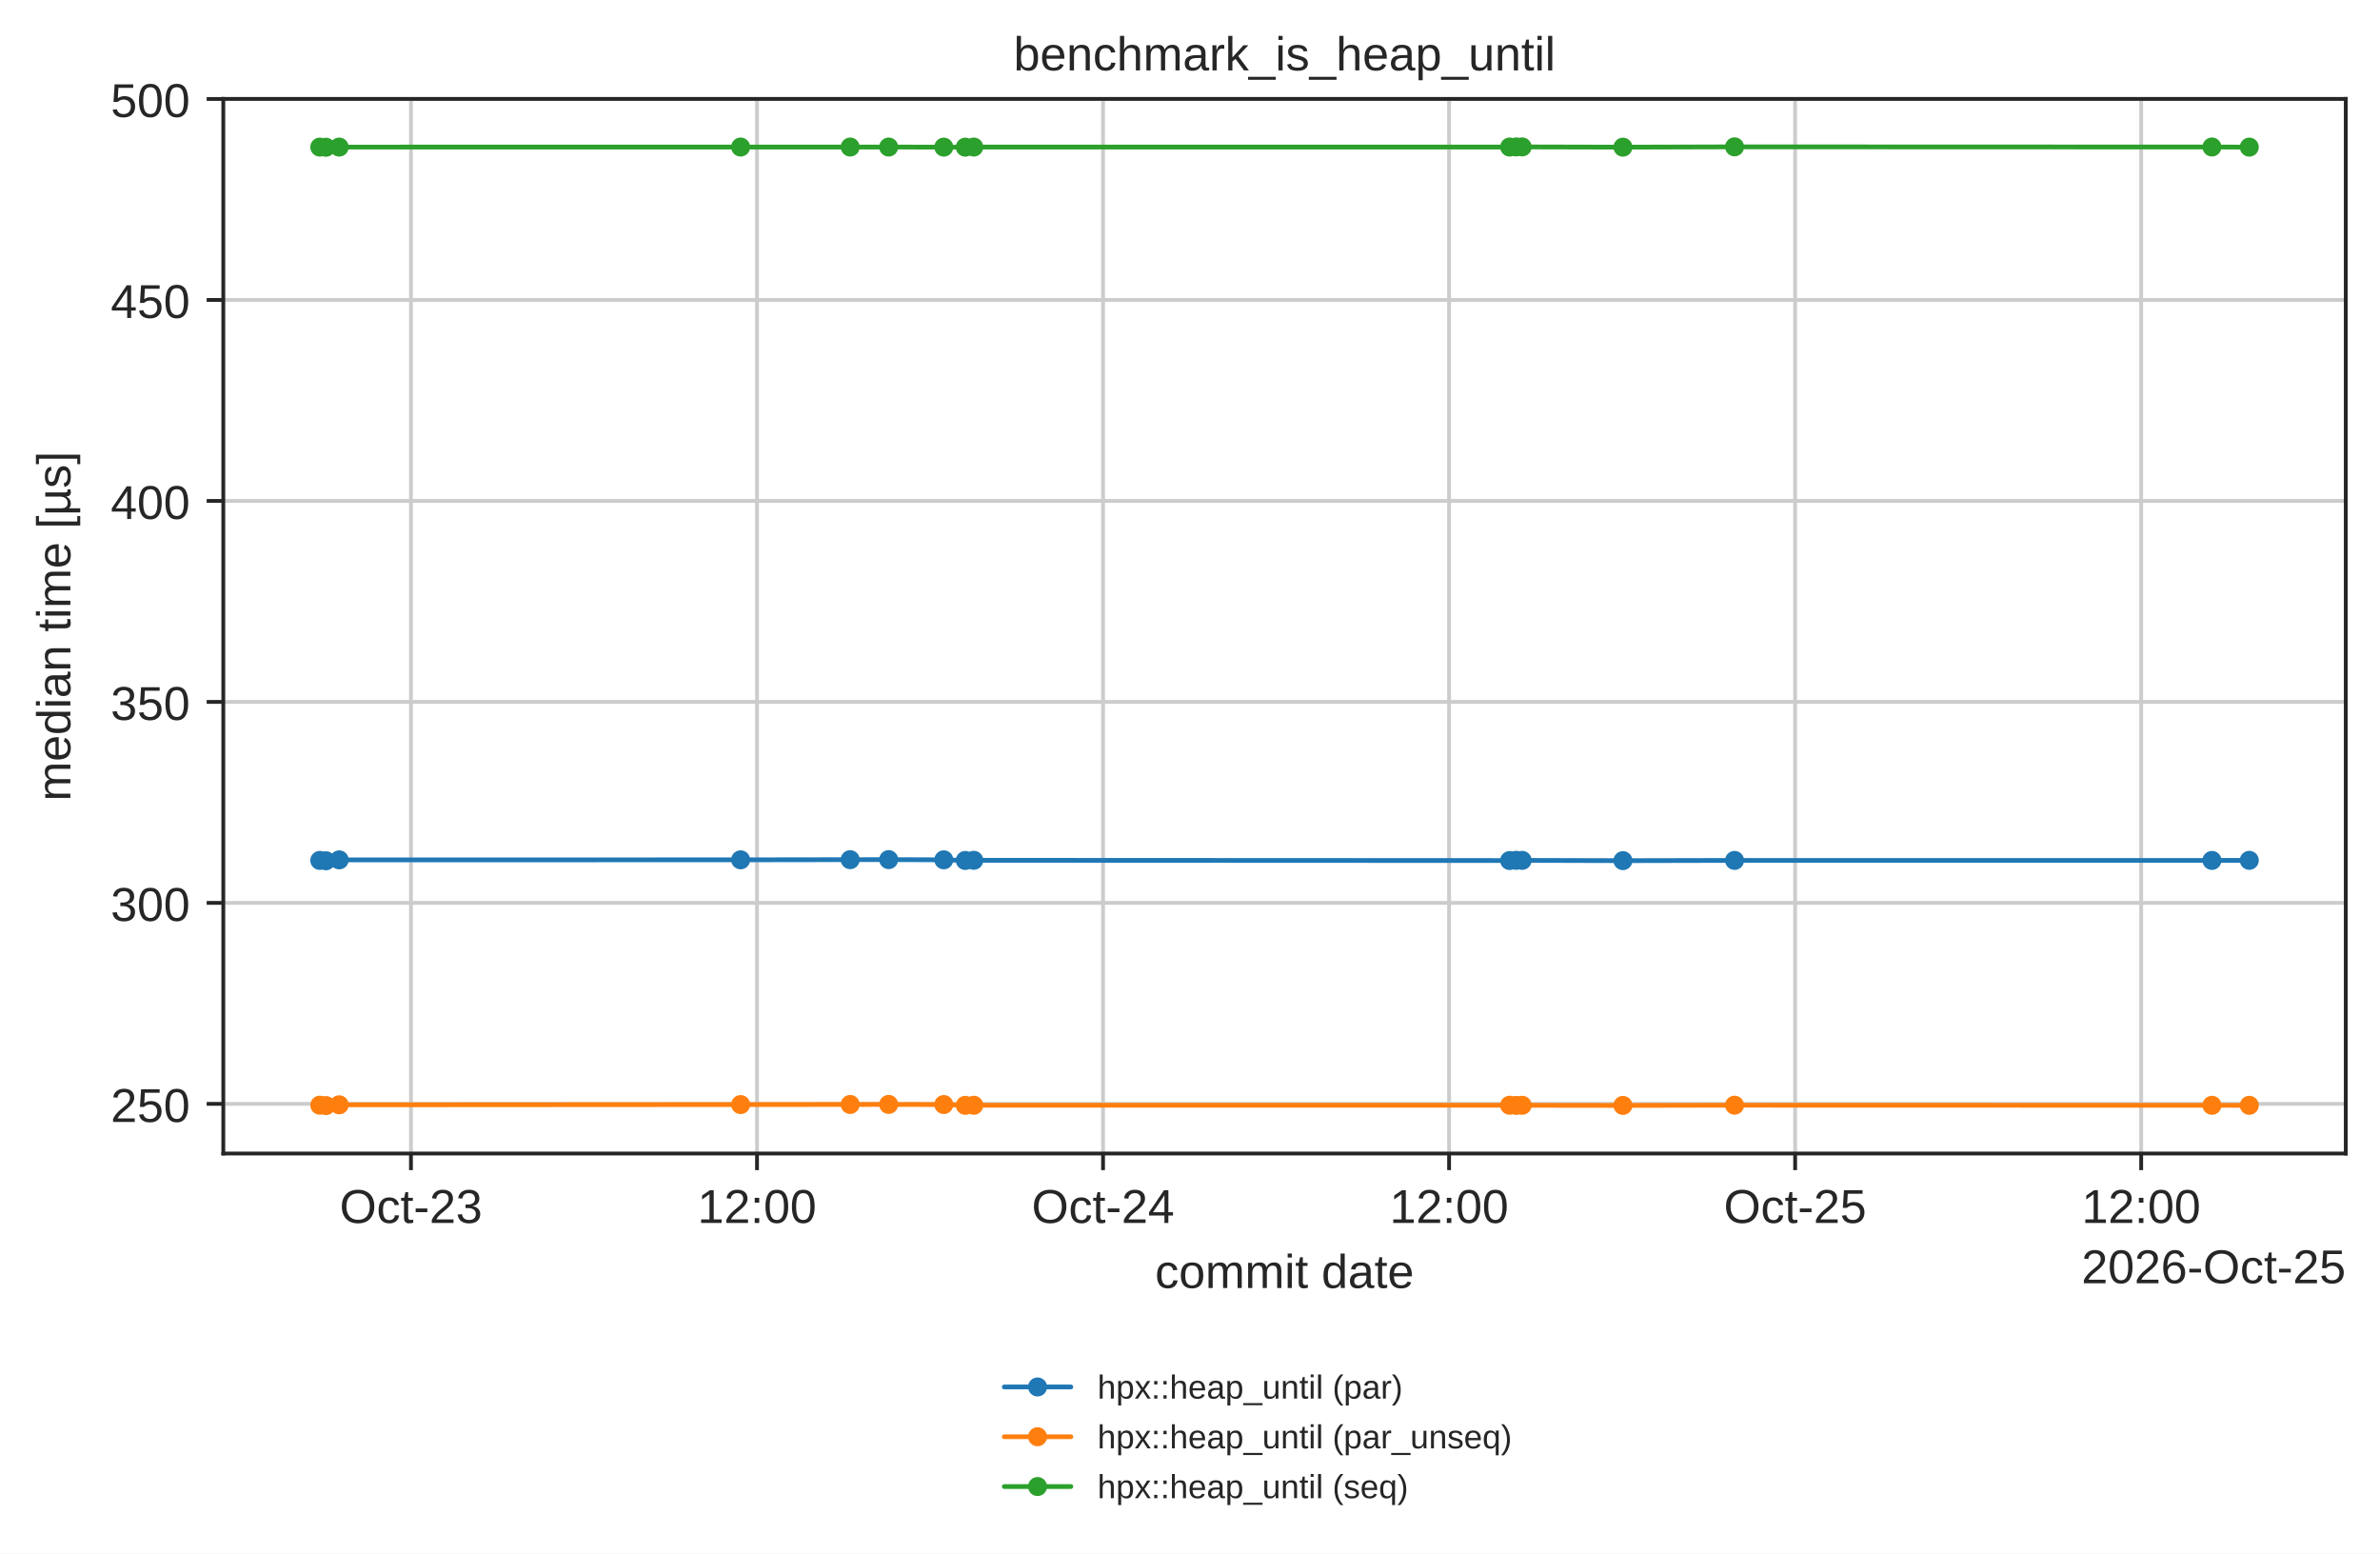
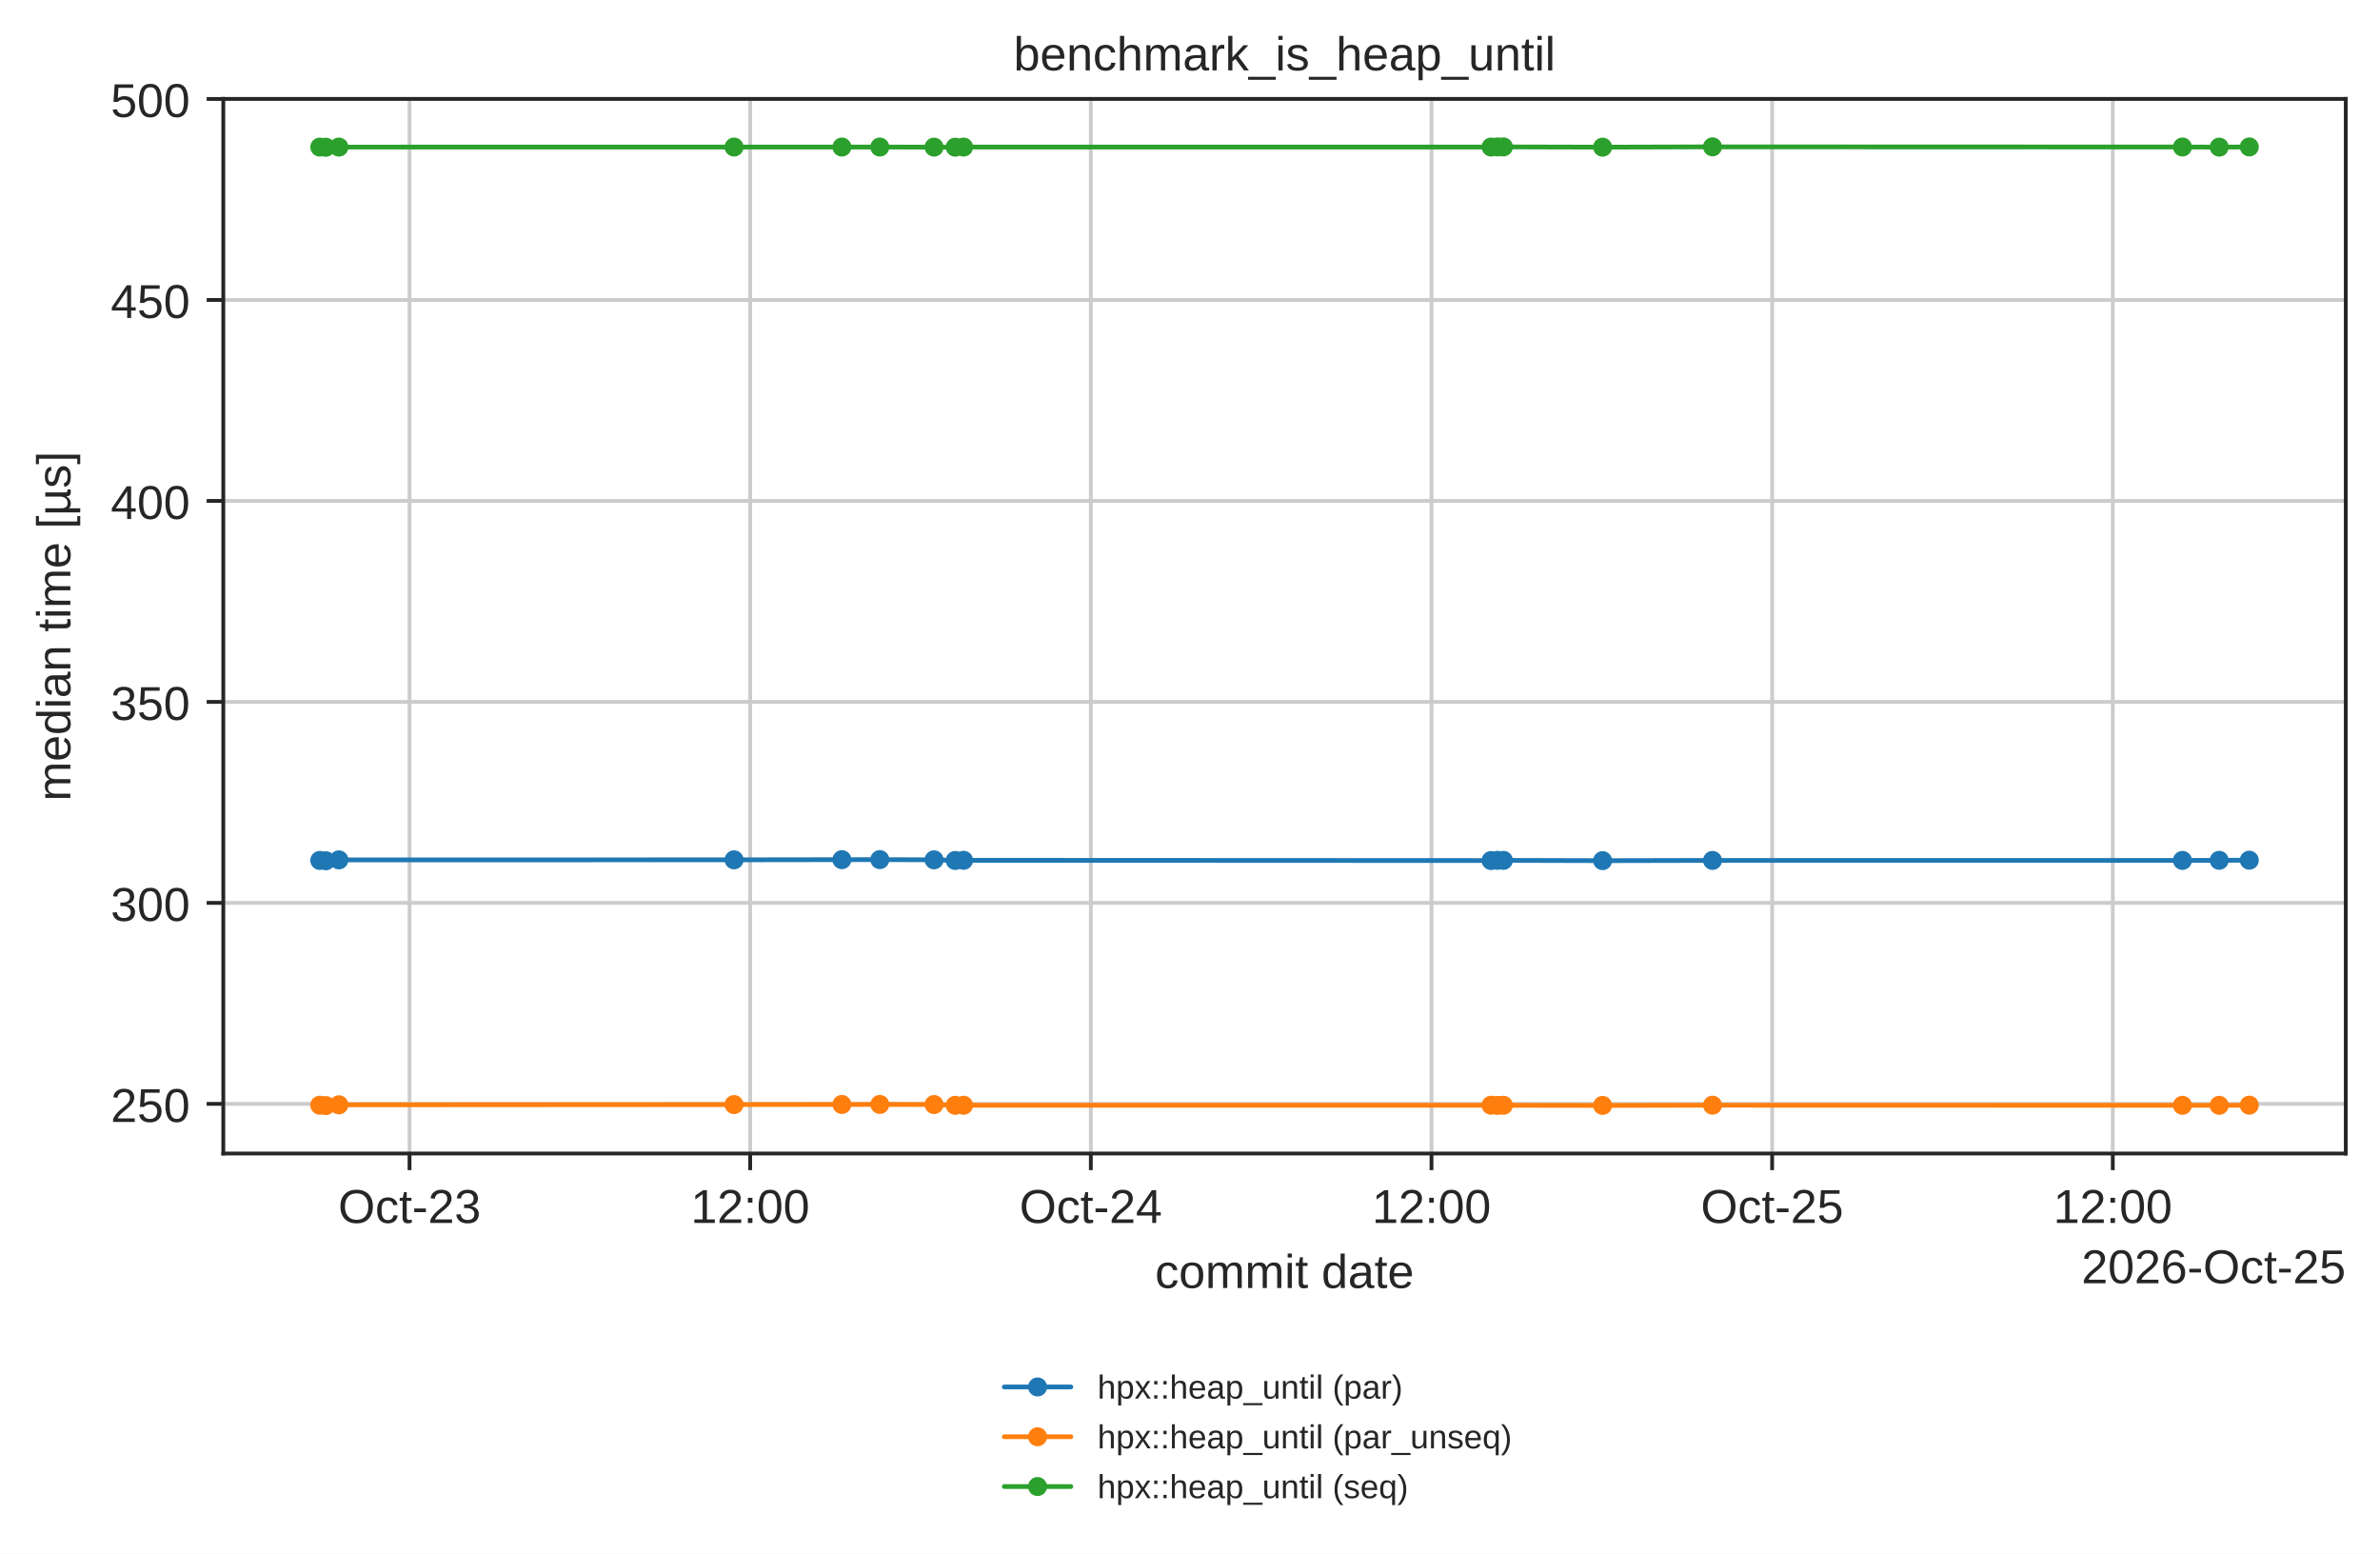
<svg xmlns="http://www.w3.org/2000/svg" xmlns:xlink="http://www.w3.org/1999/xlink" width="500.566pt" height="326.683pt" viewBox="0 0 500.566 326.683" version="1.1">
  <defs>
    <style type="text/css">*{stroke-linejoin: round; stroke-linecap: butt}</style>
  </defs>
  <g id="figure_1">
    <g id="patch_1">
      <path d="M 0 326.683  L 500.566 326.683  L 500.566 0  L 0 0  z " style="fill: #ffffff" />
    </g>
    <g id="axes_1">
      <g id="patch_2">
        <path d="M 46.966 242.558  L 493.366 242.558  L 493.366 20.798  L 46.966 20.798  z " style="fill: #ffffff" />
      </g>
      <g id="matplotlib.axis_1">
        <g id="xtick_1">
          <g id="line2d_1">
-             <path d="M 86.434 242.558  L 86.434 20.798  " clip-path="url(#pbb09ad9b6a)" style="fill: none; stroke: #cccccc; stroke-width: 0.8; stroke-linecap: round" />
+             <path d="M 86.135 242.558  L 86.135 20.798  " clip-path="url(#pbb09ad9b6a)" style="fill: none; stroke: #cccccc; stroke-width: 0.8; stroke-linecap: round" />
          </g>
          <g id="line2d_2">
            <defs>
              <path id="mdfc5214045" d="M 0 0  L 0 3.5  " style="stroke: #262626; stroke-width: 0.8" />
            </defs>
            <g>
-               <use xlink:href="#mdfc5214045" x="86.434" y="242.558" style="fill: #262626; stroke: #262626; stroke-width: 0.8" />
+               <use xlink:href="#mdfc5214045" x="86.135" y="242.558" style="fill: #262626; stroke: #262626; stroke-width: 0.8" />
            </g>
          </g>
          <g id="text_1">
-             <text style="fill: #262626; font: 10px 'Arial', 'DejaVu Sans', 'Liberation Sans', 'Bitstream Vera Sans', sans-serif; text-anchor: middle" x="86.434" y="257.157" transform="rotate(-0 86.43391 257.1569)">Oct-23</text>
+             <text style="fill: #262626; font: 10px 'Arial', 'DejaVu Sans', 'Liberation Sans', 'Bitstream Vera Sans', sans-serif; text-anchor: middle" x="86.135" y="257.157" transform="rotate(-0 86.13492 257.1569)">Oct-23</text>
          </g>
        </g>
        <g id="xtick_2">
          <g id="line2d_3">
-             <path d="M 159.215 242.558  L 159.215 20.798  " clip-path="url(#pbb09ad9b6a)" style="fill: none; stroke: #cccccc; stroke-width: 0.8; stroke-linecap: round" />
+             <path d="M 157.781 242.558  L 157.781 20.798  " clip-path="url(#pbb09ad9b6a)" style="fill: none; stroke: #cccccc; stroke-width: 0.8; stroke-linecap: round" />
          </g>
          <g id="line2d_4">
            <g>
-               <use xlink:href="#mdfc5214045" x="159.215" y="242.558" style="fill: #262626; stroke: #262626; stroke-width: 0.8" />
+               <use xlink:href="#mdfc5214045" x="157.781" y="242.558" style="fill: #262626; stroke: #262626; stroke-width: 0.8" />
            </g>
          </g>
          <g id="text_2">
-             <text style="fill: #262626; font: 10px 'Arial', 'DejaVu Sans', 'Liberation Sans', 'Bitstream Vera Sans', sans-serif; text-anchor: middle" x="159.215" y="257.157" transform="rotate(-0 159.2146 257.1569)">12:00</text>
+             <text style="fill: #262626; font: 10px 'Arial', 'DejaVu Sans', 'Liberation Sans', 'Bitstream Vera Sans', sans-serif; text-anchor: middle" x="157.781" y="257.157" transform="rotate(-0 157.7809 257.1569)">12:00</text>
          </g>
        </g>
        <g id="xtick_3">
          <g id="line2d_5">
-             <path d="M 231.995 242.558  L 231.995 20.798  " clip-path="url(#pbb09ad9b6a)" style="fill: none; stroke: #cccccc; stroke-width: 0.8; stroke-linecap: round" />
+             <path d="M 229.427 242.558  L 229.427 20.798  " clip-path="url(#pbb09ad9b6a)" style="fill: none; stroke: #cccccc; stroke-width: 0.8; stroke-linecap: round" />
          </g>
          <g id="line2d_6">
            <g>
-               <use xlink:href="#mdfc5214045" x="231.995" y="242.558" style="fill: #262626; stroke: #262626; stroke-width: 0.8" />
+               <use xlink:href="#mdfc5214045" x="229.427" y="242.558" style="fill: #262626; stroke: #262626; stroke-width: 0.8" />
            </g>
          </g>
          <g id="text_3">
-             <text style="fill: #262626; font: 10px 'Arial', 'DejaVu Sans', 'Liberation Sans', 'Bitstream Vera Sans', sans-serif; text-anchor: middle" x="231.995" y="257.157" transform="rotate(-0 231.9953 257.1569)">Oct-24</text>
+             <text style="fill: #262626; font: 10px 'Arial', 'DejaVu Sans', 'Liberation Sans', 'Bitstream Vera Sans', sans-serif; text-anchor: middle" x="229.427" y="257.157" transform="rotate(-0 229.4269 257.1569)">Oct-24</text>
          </g>
        </g>
        <g id="xtick_4">
          <g id="line2d_7">
-             <path d="M 304.776 242.558  L 304.776 20.798  " clip-path="url(#pbb09ad9b6a)" style="fill: none; stroke: #cccccc; stroke-width: 0.8; stroke-linecap: round" />
+             <path d="M 301.073 242.558  L 301.073 20.798  " clip-path="url(#pbb09ad9b6a)" style="fill: none; stroke: #cccccc; stroke-width: 0.8; stroke-linecap: round" />
          </g>
          <g id="line2d_8">
            <g>
-               <use xlink:href="#mdfc5214045" x="304.776" y="242.558" style="fill: #262626; stroke: #262626; stroke-width: 0.8" />
+               <use xlink:href="#mdfc5214045" x="301.073" y="242.558" style="fill: #262626; stroke: #262626; stroke-width: 0.8" />
            </g>
          </g>
          <g id="text_4">
-             <text style="fill: #262626; font: 10px 'Arial', 'DejaVu Sans', 'Liberation Sans', 'Bitstream Vera Sans', sans-serif; text-anchor: middle" x="304.776" y="257.157" transform="rotate(-0 304.7761 257.1569)">12:00</text>
+             <text style="fill: #262626; font: 10px 'Arial', 'DejaVu Sans', 'Liberation Sans', 'Bitstream Vera Sans', sans-serif; text-anchor: middle" x="301.073" y="257.157" transform="rotate(-0 301.0729 257.1569)">12:00</text>
          </g>
        </g>
        <g id="xtick_5">
          <g id="line2d_9">
-             <path d="M 377.557 242.558  L 377.557 20.798  " clip-path="url(#pbb09ad9b6a)" style="fill: none; stroke: #cccccc; stroke-width: 0.8; stroke-linecap: round" />
+             <path d="M 372.719 242.558  L 372.719 20.798  " clip-path="url(#pbb09ad9b6a)" style="fill: none; stroke: #cccccc; stroke-width: 0.8; stroke-linecap: round" />
          </g>
          <g id="line2d_10">
            <g>
-               <use xlink:href="#mdfc5214045" x="377.557" y="242.558" style="fill: #262626; stroke: #262626; stroke-width: 0.8" />
+               <use xlink:href="#mdfc5214045" x="372.719" y="242.558" style="fill: #262626; stroke: #262626; stroke-width: 0.8" />
            </g>
          </g>
          <g id="text_5">
-             <text style="fill: #262626; font: 10px 'Arial', 'DejaVu Sans', 'Liberation Sans', 'Bitstream Vera Sans', sans-serif; text-anchor: middle" x="377.557" y="257.157" transform="rotate(-0 377.5568 257.1569)">Oct-25</text>
+             <text style="fill: #262626; font: 10px 'Arial', 'DejaVu Sans', 'Liberation Sans', 'Bitstream Vera Sans', sans-serif; text-anchor: middle" x="372.719" y="257.157" transform="rotate(-0 372.7189 257.1569)">Oct-25</text>
          </g>
        </g>
        <g id="xtick_6">
          <g id="line2d_11">
-             <path d="M 450.337 242.558  L 450.337 20.798  " clip-path="url(#pbb09ad9b6a)" style="fill: none; stroke: #cccccc; stroke-width: 0.8; stroke-linecap: round" />
+             <path d="M 444.365 242.558  L 444.365 20.798  " clip-path="url(#pbb09ad9b6a)" style="fill: none; stroke: #cccccc; stroke-width: 0.8; stroke-linecap: round" />
          </g>
          <g id="line2d_12">
            <g>
-               <use xlink:href="#mdfc5214045" x="450.337" y="242.558" style="fill: #262626; stroke: #262626; stroke-width: 0.8" />
+               <use xlink:href="#mdfc5214045" x="444.365" y="242.558" style="fill: #262626; stroke: #262626; stroke-width: 0.8" />
            </g>
          </g>
          <g id="text_6">
-             <text style="fill: #262626; font: 10px 'Arial', 'DejaVu Sans', 'Liberation Sans', 'Bitstream Vera Sans', sans-serif; text-anchor: middle" x="450.337" y="257.157" transform="rotate(-0 450.3375 257.1569)">12:00</text>
+             <text style="fill: #262626; font: 10px 'Arial', 'DejaVu Sans', 'Liberation Sans', 'Bitstream Vera Sans', sans-serif; text-anchor: middle" x="444.365" y="257.157" transform="rotate(-0 444.3649 257.1569)">12:00</text>
          </g>
        </g>
        <g id="text_7">
          <text style="fill: #262626; font: 10px 'Arial', 'DejaVu Sans', 'Liberation Sans', 'Bitstream Vera Sans', sans-serif; text-anchor: middle" x="270.166" y="270.835" transform="rotate(-0 270.1656 270.835)">commit date</text>
        </g>
        <g id="text_8">
          <text style="fill: #262626; font: 10px 'Arial', 'DejaVu Sans', 'Liberation Sans', 'Bitstream Vera Sans', sans-serif; text-anchor: end" x="493.366" y="269.835" transform="rotate(-0 493.3656 269.835)">2026-Oct-25</text>
        </g>
      </g>
      <g id="matplotlib.axis_2">
        <g id="ytick_1">
          <g id="line2d_13">
            <path d="M 46.966 232.119  L 493.366 232.119  " clip-path="url(#pbb09ad9b6a)" style="fill: none; stroke: #cccccc; stroke-width: 0.8; stroke-linecap: round" />
          </g>
          <g id="line2d_14">
            <defs>
              <path id="m414165cd4d" d="M 0 0  L -3.5 0  " style="stroke: #262626; stroke-width: 0.8" />
            </defs>
            <g>
              <use xlink:href="#m414165cd4d" x="46.966" y="232.119" style="fill: #262626; stroke: #262626; stroke-width: 0.8" />
            </g>
          </g>
          <g id="text_9">
            <text style="fill: #262626; font: 10px 'Arial', 'DejaVu Sans', 'Liberation Sans', 'Bitstream Vera Sans', sans-serif; text-anchor: end" x="39.966" y="235.918" transform="rotate(-0 39.96563 235.9178)">250</text>
          </g>
        </g>
        <g id="ytick_2">
          <g id="line2d_15">
            <path d="M 46.966 189.856  L 493.366 189.856  " clip-path="url(#pbb09ad9b6a)" style="fill: none; stroke: #cccccc; stroke-width: 0.8; stroke-linecap: round" />
          </g>
          <g id="line2d_16">
            <g>
              <use xlink:href="#m414165cd4d" x="46.966" y="189.856" style="fill: #262626; stroke: #262626; stroke-width: 0.8" />
            </g>
          </g>
          <g id="text_10">
            <text style="fill: #262626; font: 10px 'Arial', 'DejaVu Sans', 'Liberation Sans', 'Bitstream Vera Sans', sans-serif; text-anchor: end" x="39.966" y="193.656" transform="rotate(-0 39.96563 193.6557)">300</text>
          </g>
        </g>
        <g id="ytick_3">
          <g id="line2d_17">
            <path d="M 46.966 147.594  L 493.366 147.594  " clip-path="url(#pbb09ad9b6a)" style="fill: none; stroke: #cccccc; stroke-width: 0.8; stroke-linecap: round" />
          </g>
          <g id="line2d_18">
            <g>
              <use xlink:href="#m414165cd4d" x="46.966" y="147.594" style="fill: #262626; stroke: #262626; stroke-width: 0.8" />
            </g>
          </g>
          <g id="text_11">
            <text style="fill: #262626; font: 10px 'Arial', 'DejaVu Sans', 'Liberation Sans', 'Bitstream Vera Sans', sans-serif; text-anchor: end" x="39.966" y="151.394" transform="rotate(-0 39.96563 151.3936)">350</text>
          </g>
        </g>
        <g id="ytick_4">
          <g id="line2d_19">
            <path d="M 46.966 105.332  L 493.366 105.332  " clip-path="url(#pbb09ad9b6a)" style="fill: none; stroke: #cccccc; stroke-width: 0.8; stroke-linecap: round" />
          </g>
          <g id="line2d_20">
            <g>
              <use xlink:href="#m414165cd4d" x="46.966" y="105.332" style="fill: #262626; stroke: #262626; stroke-width: 0.8" />
            </g>
          </g>
          <g id="text_12">
            <text style="fill: #262626; font: 10px 'Arial', 'DejaVu Sans', 'Liberation Sans', 'Bitstream Vera Sans', sans-serif; text-anchor: end" x="39.966" y="109.131" transform="rotate(-0 39.96563 109.1315)">400</text>
          </g>
        </g>
        <g id="ytick_5">
          <g id="line2d_21">
            <path d="M 46.966 63.07  L 493.366 63.07  " clip-path="url(#pbb09ad9b6a)" style="fill: none; stroke: #cccccc; stroke-width: 0.8; stroke-linecap: round" />
          </g>
          <g id="line2d_22">
            <g>
              <use xlink:href="#m414165cd4d" x="46.966" y="63.07" style="fill: #262626; stroke: #262626; stroke-width: 0.8" />
            </g>
          </g>
          <g id="text_13">
            <text style="fill: #262626; font: 10px 'Arial', 'DejaVu Sans', 'Liberation Sans', 'Bitstream Vera Sans', sans-serif; text-anchor: end" x="39.966" y="66.869" transform="rotate(-0 39.96563 66.86934)">450</text>
          </g>
        </g>
        <g id="ytick_6">
          <g id="line2d_23">
            <path d="M 46.966 20.808  L 493.366 20.808  " clip-path="url(#pbb09ad9b6a)" style="fill: none; stroke: #cccccc; stroke-width: 0.8; stroke-linecap: round" />
          </g>
          <g id="line2d_24">
            <g>
              <use xlink:href="#m414165cd4d" x="46.966" y="20.808" style="fill: #262626; stroke: #262626; stroke-width: 0.8" />
            </g>
          </g>
          <g id="text_14">
            <text style="fill: #262626; font: 10px 'Arial', 'DejaVu Sans', 'Liberation Sans', 'Bitstream Vera Sans', sans-serif; text-anchor: end" x="39.966" y="24.607" transform="rotate(-0 39.96563 24.60723)">500</text>
          </g>
        </g>
        <g id="text_15">
          <text style="fill: #262626; font: 10px 'Arial', 'DejaVu Sans', 'Liberation Sans', 'Bitstream Vera Sans', sans-serif; text-anchor: middle" x="14.798" y="131.678" transform="rotate(-90 14.79844 131.6784)">median time [µs]</text>
        </g>
      </g>
      <g id="line2d_25">
-         <path d="M 67.257 180.925  L 68.557 181.001  L 71.34 180.812  L 155.768 180.801  L 178.812 180.768  L 186.908 180.756  L 198.501 180.801  L 203.018 180.936  L 204.807 180.901  L 317.508 180.952  L 318.898 180.906  L 320.143 180.916  L 341.337 180.973  L 364.818 180.924  L 465.22 180.925  L 473.075 180.906  " clip-path="url(#pbb09ad9b6a)" style="fill: none; stroke: #1f77b4; stroke-linecap: round" />
+         <path d="M 67.257 180.925  L 68.537 181.001  L 71.277 180.812  L 154.388 180.801  L 177.072 180.768  L 185.043 180.756  L 196.455 180.801  L 200.901 180.936  L 202.662 180.901  L 313.606 180.952  L 314.974 180.906  L 316.2 180.916  L 337.063 180.973  L 360.179 180.924  L 459.016 180.925  L 466.748 180.906  L 473.075 180.878  " clip-path="url(#pbb09ad9b6a)" style="fill: none; stroke: #1f77b4; stroke-linecap: round" />
        <defs>
          <path id="m20e5526daa" d="M 0 1.5  C 0.398 1.5 0.779 1.342 1.061 1.061  C 1.342 0.779 1.5 0.398 1.5 0  C 1.5 -0.398 1.342 -0.779 1.061 -1.061  C 0.779 -1.342 0.398 -1.5 0 -1.5  C -0.398 -1.5 -0.779 -1.342 -1.061 -1.061  C -1.342 -0.779 -1.5 -0.398 -1.5 0  C -1.5 0.398 -1.342 0.779 -1.061 1.061  C -0.779 1.342 -0.398 1.5 0 1.5  z " style="stroke: #1f77b4" />
        </defs>
        <g clip-path="url(#pbb09ad9b6a)">
          <use xlink:href="#m20e5526daa" x="67.257" y="180.925" style="fill: #1f77b4; stroke: #1f77b4" />
-           <use xlink:href="#m20e5526daa" x="68.557" y="181.001" style="fill: #1f77b4; stroke: #1f77b4" />
-           <use xlink:href="#m20e5526daa" x="71.34" y="180.812" style="fill: #1f77b4; stroke: #1f77b4" />
-           <use xlink:href="#m20e5526daa" x="155.768" y="180.801" style="fill: #1f77b4; stroke: #1f77b4" />
-           <use xlink:href="#m20e5526daa" x="178.812" y="180.768" style="fill: #1f77b4; stroke: #1f77b4" />
-           <use xlink:href="#m20e5526daa" x="186.908" y="180.756" style="fill: #1f77b4; stroke: #1f77b4" />
-           <use xlink:href="#m20e5526daa" x="198.501" y="180.801" style="fill: #1f77b4; stroke: #1f77b4" />
-           <use xlink:href="#m20e5526daa" x="203.018" y="180.936" style="fill: #1f77b4; stroke: #1f77b4" />
-           <use xlink:href="#m20e5526daa" x="204.807" y="180.901" style="fill: #1f77b4; stroke: #1f77b4" />
-           <use xlink:href="#m20e5526daa" x="317.508" y="180.952" style="fill: #1f77b4; stroke: #1f77b4" />
-           <use xlink:href="#m20e5526daa" x="318.898" y="180.906" style="fill: #1f77b4; stroke: #1f77b4" />
-           <use xlink:href="#m20e5526daa" x="320.143" y="180.916" style="fill: #1f77b4; stroke: #1f77b4" />
-           <use xlink:href="#m20e5526daa" x="341.337" y="180.973" style="fill: #1f77b4; stroke: #1f77b4" />
-           <use xlink:href="#m20e5526daa" x="364.818" y="180.924" style="fill: #1f77b4; stroke: #1f77b4" />
-           <use xlink:href="#m20e5526daa" x="465.22" y="180.925" style="fill: #1f77b4; stroke: #1f77b4" />
-           <use xlink:href="#m20e5526daa" x="473.075" y="180.906" style="fill: #1f77b4; stroke: #1f77b4" />
+           <use xlink:href="#m20e5526daa" x="68.537" y="181.001" style="fill: #1f77b4; stroke: #1f77b4" />
+           <use xlink:href="#m20e5526daa" x="71.277" y="180.812" style="fill: #1f77b4; stroke: #1f77b4" />
+           <use xlink:href="#m20e5526daa" x="154.388" y="180.801" style="fill: #1f77b4; stroke: #1f77b4" />
+           <use xlink:href="#m20e5526daa" x="177.072" y="180.768" style="fill: #1f77b4; stroke: #1f77b4" />
+           <use xlink:href="#m20e5526daa" x="185.043" y="180.756" style="fill: #1f77b4; stroke: #1f77b4" />
+           <use xlink:href="#m20e5526daa" x="196.455" y="180.801" style="fill: #1f77b4; stroke: #1f77b4" />
+           <use xlink:href="#m20e5526daa" x="200.901" y="180.936" style="fill: #1f77b4; stroke: #1f77b4" />
+           <use xlink:href="#m20e5526daa" x="202.662" y="180.901" style="fill: #1f77b4; stroke: #1f77b4" />
+           <use xlink:href="#m20e5526daa" x="313.606" y="180.952" style="fill: #1f77b4; stroke: #1f77b4" />
+           <use xlink:href="#m20e5526daa" x="314.974" y="180.906" style="fill: #1f77b4; stroke: #1f77b4" />
+           <use xlink:href="#m20e5526daa" x="316.2" y="180.916" style="fill: #1f77b4; stroke: #1f77b4" />
+           <use xlink:href="#m20e5526daa" x="337.063" y="180.973" style="fill: #1f77b4; stroke: #1f77b4" />
+           <use xlink:href="#m20e5526daa" x="360.179" y="180.924" style="fill: #1f77b4; stroke: #1f77b4" />
+           <use xlink:href="#m20e5526daa" x="459.016" y="180.925" style="fill: #1f77b4; stroke: #1f77b4" />
+           <use xlink:href="#m20e5526daa" x="466.748" y="180.906" style="fill: #1f77b4; stroke: #1f77b4" />
+           <use xlink:href="#m20e5526daa" x="473.075" y="180.878" style="fill: #1f77b4; stroke: #1f77b4" />
        </g>
      </g>
      <g id="line2d_26">
-         <path d="M 67.257 232.399  L 68.557 232.478  L 71.34 232.317  L 155.768 232.266  L 178.812 232.241  L 186.908 232.234  L 198.501 232.261  L 203.018 232.425  L 204.807 232.408  L 317.508 232.404  L 318.898 232.442  L 320.143 232.414  L 341.337 232.442  L 364.818 232.395  L 465.22 232.421  L 473.075 232.425  " clip-path="url(#pbb09ad9b6a)" style="fill: none; stroke: #ff7f0e; stroke-linecap: round" />
+         <path d="M 67.257 232.399  L 68.537 232.478  L 71.277 232.317  L 154.388 232.266  L 177.072 232.241  L 185.043 232.234  L 196.455 232.261  L 200.901 232.425  L 202.662 232.408  L 313.606 232.404  L 314.974 232.442  L 316.2 232.414  L 337.063 232.442  L 360.179 232.395  L 459.016 232.421  L 466.748 232.425  L 473.075 232.393  " clip-path="url(#pbb09ad9b6a)" style="fill: none; stroke: #ff7f0e; stroke-linecap: round" />
        <defs>
          <path id="m8123a8acb4" d="M 0 1.5  C 0.398 1.5 0.779 1.342 1.061 1.061  C 1.342 0.779 1.5 0.398 1.5 0  C 1.5 -0.398 1.342 -0.779 1.061 -1.061  C 0.779 -1.342 0.398 -1.5 0 -1.5  C -0.398 -1.5 -0.779 -1.342 -1.061 -1.061  C -1.342 -0.779 -1.5 -0.398 -1.5 0  C -1.5 0.398 -1.342 0.779 -1.061 1.061  C -0.779 1.342 -0.398 1.5 0 1.5  z " style="stroke: #ff7f0e" />
        </defs>
        <g clip-path="url(#pbb09ad9b6a)">
          <use xlink:href="#m8123a8acb4" x="67.257" y="232.399" style="fill: #ff7f0e; stroke: #ff7f0e" />
-           <use xlink:href="#m8123a8acb4" x="68.557" y="232.478" style="fill: #ff7f0e; stroke: #ff7f0e" />
-           <use xlink:href="#m8123a8acb4" x="71.34" y="232.317" style="fill: #ff7f0e; stroke: #ff7f0e" />
-           <use xlink:href="#m8123a8acb4" x="155.768" y="232.266" style="fill: #ff7f0e; stroke: #ff7f0e" />
-           <use xlink:href="#m8123a8acb4" x="178.812" y="232.241" style="fill: #ff7f0e; stroke: #ff7f0e" />
-           <use xlink:href="#m8123a8acb4" x="186.908" y="232.234" style="fill: #ff7f0e; stroke: #ff7f0e" />
-           <use xlink:href="#m8123a8acb4" x="198.501" y="232.261" style="fill: #ff7f0e; stroke: #ff7f0e" />
-           <use xlink:href="#m8123a8acb4" x="203.018" y="232.425" style="fill: #ff7f0e; stroke: #ff7f0e" />
-           <use xlink:href="#m8123a8acb4" x="204.807" y="232.408" style="fill: #ff7f0e; stroke: #ff7f0e" />
-           <use xlink:href="#m8123a8acb4" x="317.508" y="232.404" style="fill: #ff7f0e; stroke: #ff7f0e" />
-           <use xlink:href="#m8123a8acb4" x="318.898" y="232.442" style="fill: #ff7f0e; stroke: #ff7f0e" />
-           <use xlink:href="#m8123a8acb4" x="320.143" y="232.414" style="fill: #ff7f0e; stroke: #ff7f0e" />
-           <use xlink:href="#m8123a8acb4" x="341.337" y="232.442" style="fill: #ff7f0e; stroke: #ff7f0e" />
-           <use xlink:href="#m8123a8acb4" x="364.818" y="232.395" style="fill: #ff7f0e; stroke: #ff7f0e" />
-           <use xlink:href="#m8123a8acb4" x="465.22" y="232.421" style="fill: #ff7f0e; stroke: #ff7f0e" />
-           <use xlink:href="#m8123a8acb4" x="473.075" y="232.425" style="fill: #ff7f0e; stroke: #ff7f0e" />
+           <use xlink:href="#m8123a8acb4" x="68.537" y="232.478" style="fill: #ff7f0e; stroke: #ff7f0e" />
+           <use xlink:href="#m8123a8acb4" x="71.277" y="232.317" style="fill: #ff7f0e; stroke: #ff7f0e" />
+           <use xlink:href="#m8123a8acb4" x="154.388" y="232.266" style="fill: #ff7f0e; stroke: #ff7f0e" />
+           <use xlink:href="#m8123a8acb4" x="177.072" y="232.241" style="fill: #ff7f0e; stroke: #ff7f0e" />
+           <use xlink:href="#m8123a8acb4" x="185.043" y="232.234" style="fill: #ff7f0e; stroke: #ff7f0e" />
+           <use xlink:href="#m8123a8acb4" x="196.455" y="232.261" style="fill: #ff7f0e; stroke: #ff7f0e" />
+           <use xlink:href="#m8123a8acb4" x="200.901" y="232.425" style="fill: #ff7f0e; stroke: #ff7f0e" />
+           <use xlink:href="#m8123a8acb4" x="202.662" y="232.408" style="fill: #ff7f0e; stroke: #ff7f0e" />
+           <use xlink:href="#m8123a8acb4" x="313.606" y="232.404" style="fill: #ff7f0e; stroke: #ff7f0e" />
+           <use xlink:href="#m8123a8acb4" x="314.974" y="232.442" style="fill: #ff7f0e; stroke: #ff7f0e" />
+           <use xlink:href="#m8123a8acb4" x="316.2" y="232.414" style="fill: #ff7f0e; stroke: #ff7f0e" />
+           <use xlink:href="#m8123a8acb4" x="337.063" y="232.442" style="fill: #ff7f0e; stroke: #ff7f0e" />
+           <use xlink:href="#m8123a8acb4" x="360.179" y="232.395" style="fill: #ff7f0e; stroke: #ff7f0e" />
+           <use xlink:href="#m8123a8acb4" x="459.016" y="232.421" style="fill: #ff7f0e; stroke: #ff7f0e" />
+           <use xlink:href="#m8123a8acb4" x="466.748" y="232.425" style="fill: #ff7f0e; stroke: #ff7f0e" />
+           <use xlink:href="#m8123a8acb4" x="473.075" y="232.393" style="fill: #ff7f0e; stroke: #ff7f0e" />
        </g>
      </g>
      <g id="line2d_27">
-         <path d="M 67.257 30.93  L 68.557 30.961  L 71.34 30.929  L 155.768 30.921  L 178.812 30.921  L 186.908 30.921  L 198.501 30.937  L 203.018 30.946  L 204.807 30.922  L 317.508 30.919  L 318.898 30.892  L 320.143 30.892  L 341.337 30.944  L 364.818 30.878  L 465.22 30.912  L 473.075 30.937  " clip-path="url(#pbb09ad9b6a)" style="fill: none; stroke: #2ca02c; stroke-linecap: round" />
+         <path d="M 67.257 30.93  L 68.537 30.961  L 71.277 30.929  L 154.388 30.921  L 177.072 30.921  L 185.043 30.921  L 196.455 30.937  L 200.901 30.946  L 202.662 30.922  L 313.606 30.919  L 314.974 30.892  L 316.2 30.892  L 337.063 30.944  L 360.179 30.878  L 459.016 30.912  L 466.748 30.937  L 473.075 30.897  " clip-path="url(#pbb09ad9b6a)" style="fill: none; stroke: #2ca02c; stroke-linecap: round" />
        <defs>
          <path id="mc7b11249e2" d="M 0 1.5  C 0.398 1.5 0.779 1.342 1.061 1.061  C 1.342 0.779 1.5 0.398 1.5 0  C 1.5 -0.398 1.342 -0.779 1.061 -1.061  C 0.779 -1.342 0.398 -1.5 0 -1.5  C -0.398 -1.5 -0.779 -1.342 -1.061 -1.061  C -1.342 -0.779 -1.5 -0.398 -1.5 0  C -1.5 0.398 -1.342 0.779 -1.061 1.061  C -0.779 1.342 -0.398 1.5 0 1.5  z " style="stroke: #2ca02c" />
        </defs>
        <g clip-path="url(#pbb09ad9b6a)">
          <use xlink:href="#mc7b11249e2" x="67.257" y="30.93" style="fill: #2ca02c; stroke: #2ca02c" />
-           <use xlink:href="#mc7b11249e2" x="68.557" y="30.961" style="fill: #2ca02c; stroke: #2ca02c" />
-           <use xlink:href="#mc7b11249e2" x="71.34" y="30.929" style="fill: #2ca02c; stroke: #2ca02c" />
-           <use xlink:href="#mc7b11249e2" x="155.768" y="30.921" style="fill: #2ca02c; stroke: #2ca02c" />
-           <use xlink:href="#mc7b11249e2" x="178.812" y="30.921" style="fill: #2ca02c; stroke: #2ca02c" />
-           <use xlink:href="#mc7b11249e2" x="186.908" y="30.921" style="fill: #2ca02c; stroke: #2ca02c" />
-           <use xlink:href="#mc7b11249e2" x="198.501" y="30.937" style="fill: #2ca02c; stroke: #2ca02c" />
-           <use xlink:href="#mc7b11249e2" x="203.018" y="30.946" style="fill: #2ca02c; stroke: #2ca02c" />
-           <use xlink:href="#mc7b11249e2" x="204.807" y="30.922" style="fill: #2ca02c; stroke: #2ca02c" />
-           <use xlink:href="#mc7b11249e2" x="317.508" y="30.919" style="fill: #2ca02c; stroke: #2ca02c" />
-           <use xlink:href="#mc7b11249e2" x="318.898" y="30.892" style="fill: #2ca02c; stroke: #2ca02c" />
-           <use xlink:href="#mc7b11249e2" x="320.143" y="30.892" style="fill: #2ca02c; stroke: #2ca02c" />
-           <use xlink:href="#mc7b11249e2" x="341.337" y="30.944" style="fill: #2ca02c; stroke: #2ca02c" />
-           <use xlink:href="#mc7b11249e2" x="364.818" y="30.878" style="fill: #2ca02c; stroke: #2ca02c" />
-           <use xlink:href="#mc7b11249e2" x="465.22" y="30.912" style="fill: #2ca02c; stroke: #2ca02c" />
-           <use xlink:href="#mc7b11249e2" x="473.075" y="30.937" style="fill: #2ca02c; stroke: #2ca02c" />
+           <use xlink:href="#mc7b11249e2" x="68.537" y="30.961" style="fill: #2ca02c; stroke: #2ca02c" />
+           <use xlink:href="#mc7b11249e2" x="71.277" y="30.929" style="fill: #2ca02c; stroke: #2ca02c" />
+           <use xlink:href="#mc7b11249e2" x="154.388" y="30.921" style="fill: #2ca02c; stroke: #2ca02c" />
+           <use xlink:href="#mc7b11249e2" x="177.072" y="30.921" style="fill: #2ca02c; stroke: #2ca02c" />
+           <use xlink:href="#mc7b11249e2" x="185.043" y="30.921" style="fill: #2ca02c; stroke: #2ca02c" />
+           <use xlink:href="#mc7b11249e2" x="196.455" y="30.937" style="fill: #2ca02c; stroke: #2ca02c" />
+           <use xlink:href="#mc7b11249e2" x="200.901" y="30.946" style="fill: #2ca02c; stroke: #2ca02c" />
+           <use xlink:href="#mc7b11249e2" x="202.662" y="30.922" style="fill: #2ca02c; stroke: #2ca02c" />
+           <use xlink:href="#mc7b11249e2" x="313.606" y="30.919" style="fill: #2ca02c; stroke: #2ca02c" />
+           <use xlink:href="#mc7b11249e2" x="314.974" y="30.892" style="fill: #2ca02c; stroke: #2ca02c" />
+           <use xlink:href="#mc7b11249e2" x="316.2" y="30.892" style="fill: #2ca02c; stroke: #2ca02c" />
+           <use xlink:href="#mc7b11249e2" x="337.063" y="30.944" style="fill: #2ca02c; stroke: #2ca02c" />
+           <use xlink:href="#mc7b11249e2" x="360.179" y="30.878" style="fill: #2ca02c; stroke: #2ca02c" />
+           <use xlink:href="#mc7b11249e2" x="459.016" y="30.912" style="fill: #2ca02c; stroke: #2ca02c" />
+           <use xlink:href="#mc7b11249e2" x="466.748" y="30.937" style="fill: #2ca02c; stroke: #2ca02c" />
+           <use xlink:href="#mc7b11249e2" x="473.075" y="30.897" style="fill: #2ca02c; stroke: #2ca02c" />
        </g>
      </g>
      <g id="patch_3">
        <path d="M 46.966 242.558  L 46.966 20.798  " style="fill: none; stroke: #262626; stroke-width: 0.8; stroke-linejoin: miter; stroke-linecap: square" />
      </g>
      <g id="patch_4">
        <path d="M 493.366 242.558  L 493.366 20.798  " style="fill: none; stroke: #262626; stroke-width: 0.8; stroke-linejoin: miter; stroke-linecap: square" />
      </g>
      <g id="patch_5">
        <path d="M 46.966 242.558  L 493.366 242.558  " style="fill: none; stroke: #262626; stroke-width: 0.8; stroke-linejoin: miter; stroke-linecap: square" />
      </g>
      <g id="patch_6">
        <path d="M 46.966 20.798  L 493.366 20.798  " style="fill: none; stroke: #262626; stroke-width: 0.8; stroke-linejoin: miter; stroke-linecap: square" />
      </g>
      <g id="text_16">
        <text style="fill: #262626; font: 10px 'Arial', 'DejaVu Sans', 'Liberation Sans', 'Bitstream Vera Sans', sans-serif; text-anchor: middle" x="270.166" y="14.798" transform="rotate(-0 270.1656 14.79844)">benchmark_is_heap_until</text>
      </g>
      <g id="legend_1">
        <g id="line2d_28">
          <path d="M 211.22 291.644  L 218.22 291.644  L 225.22 291.644  " style="fill: none; stroke: #1f77b4; stroke-linecap: round" />
          <g>
            <use xlink:href="#m20e5526daa" x="218.22" y="291.644" style="fill: #1f77b4; stroke: #1f77b4" />
          </g>
        </g>
        <g id="text_17">
          <text style="fill: #262626; font: 7px 'Arial', 'DejaVu Sans', 'Liberation Sans', 'Bitstream Vera Sans', sans-serif; text-anchor: start" x="230.82" y="294.094" transform="rotate(-0 230.8202 294.0941)">hpx::heap_until (par)</text>
        </g>
        <g id="line2d_29">
          <path d="M 211.22 302.114  L 218.22 302.114  L 225.22 302.114  " style="fill: none; stroke: #ff7f0e; stroke-linecap: round" />
          <g>
            <use xlink:href="#m8123a8acb4" x="218.22" y="302.114" style="fill: #ff7f0e; stroke: #ff7f0e" />
          </g>
        </g>
        <g id="text_18">
          <text style="fill: #262626; font: 7px 'Arial', 'DejaVu Sans', 'Liberation Sans', 'Bitstream Vera Sans', sans-serif; text-anchor: start" x="230.82" y="304.564" transform="rotate(-0 230.8202 304.5635)">hpx::heap_until (par_unseq)</text>
        </g>
        <g id="line2d_30">
          <path d="M 211.22 312.583  L 218.22 312.583  L 225.22 312.583  " style="fill: none; stroke: #2ca02c; stroke-linecap: round" />
          <g>
            <use xlink:href="#mc7b11249e2" x="218.22" y="312.583" style="fill: #2ca02c; stroke: #2ca02c" />
          </g>
        </g>
        <g id="text_19">
          <text style="fill: #262626; font: 7px 'Arial', 'DejaVu Sans', 'Liberation Sans', 'Bitstream Vera Sans', sans-serif; text-anchor: start" x="230.82" y="315.033" transform="rotate(-0 230.8202 315.0329)">hpx::heap_until (seq)</text>
        </g>
      </g>
    </g>
  </g>
  <defs>
    <clipPath id="pbb09ad9b6a">
      <rect x="46.966" y="20.798" width="446.4" height="221.76" />
    </clipPath>
  </defs>
</svg>
